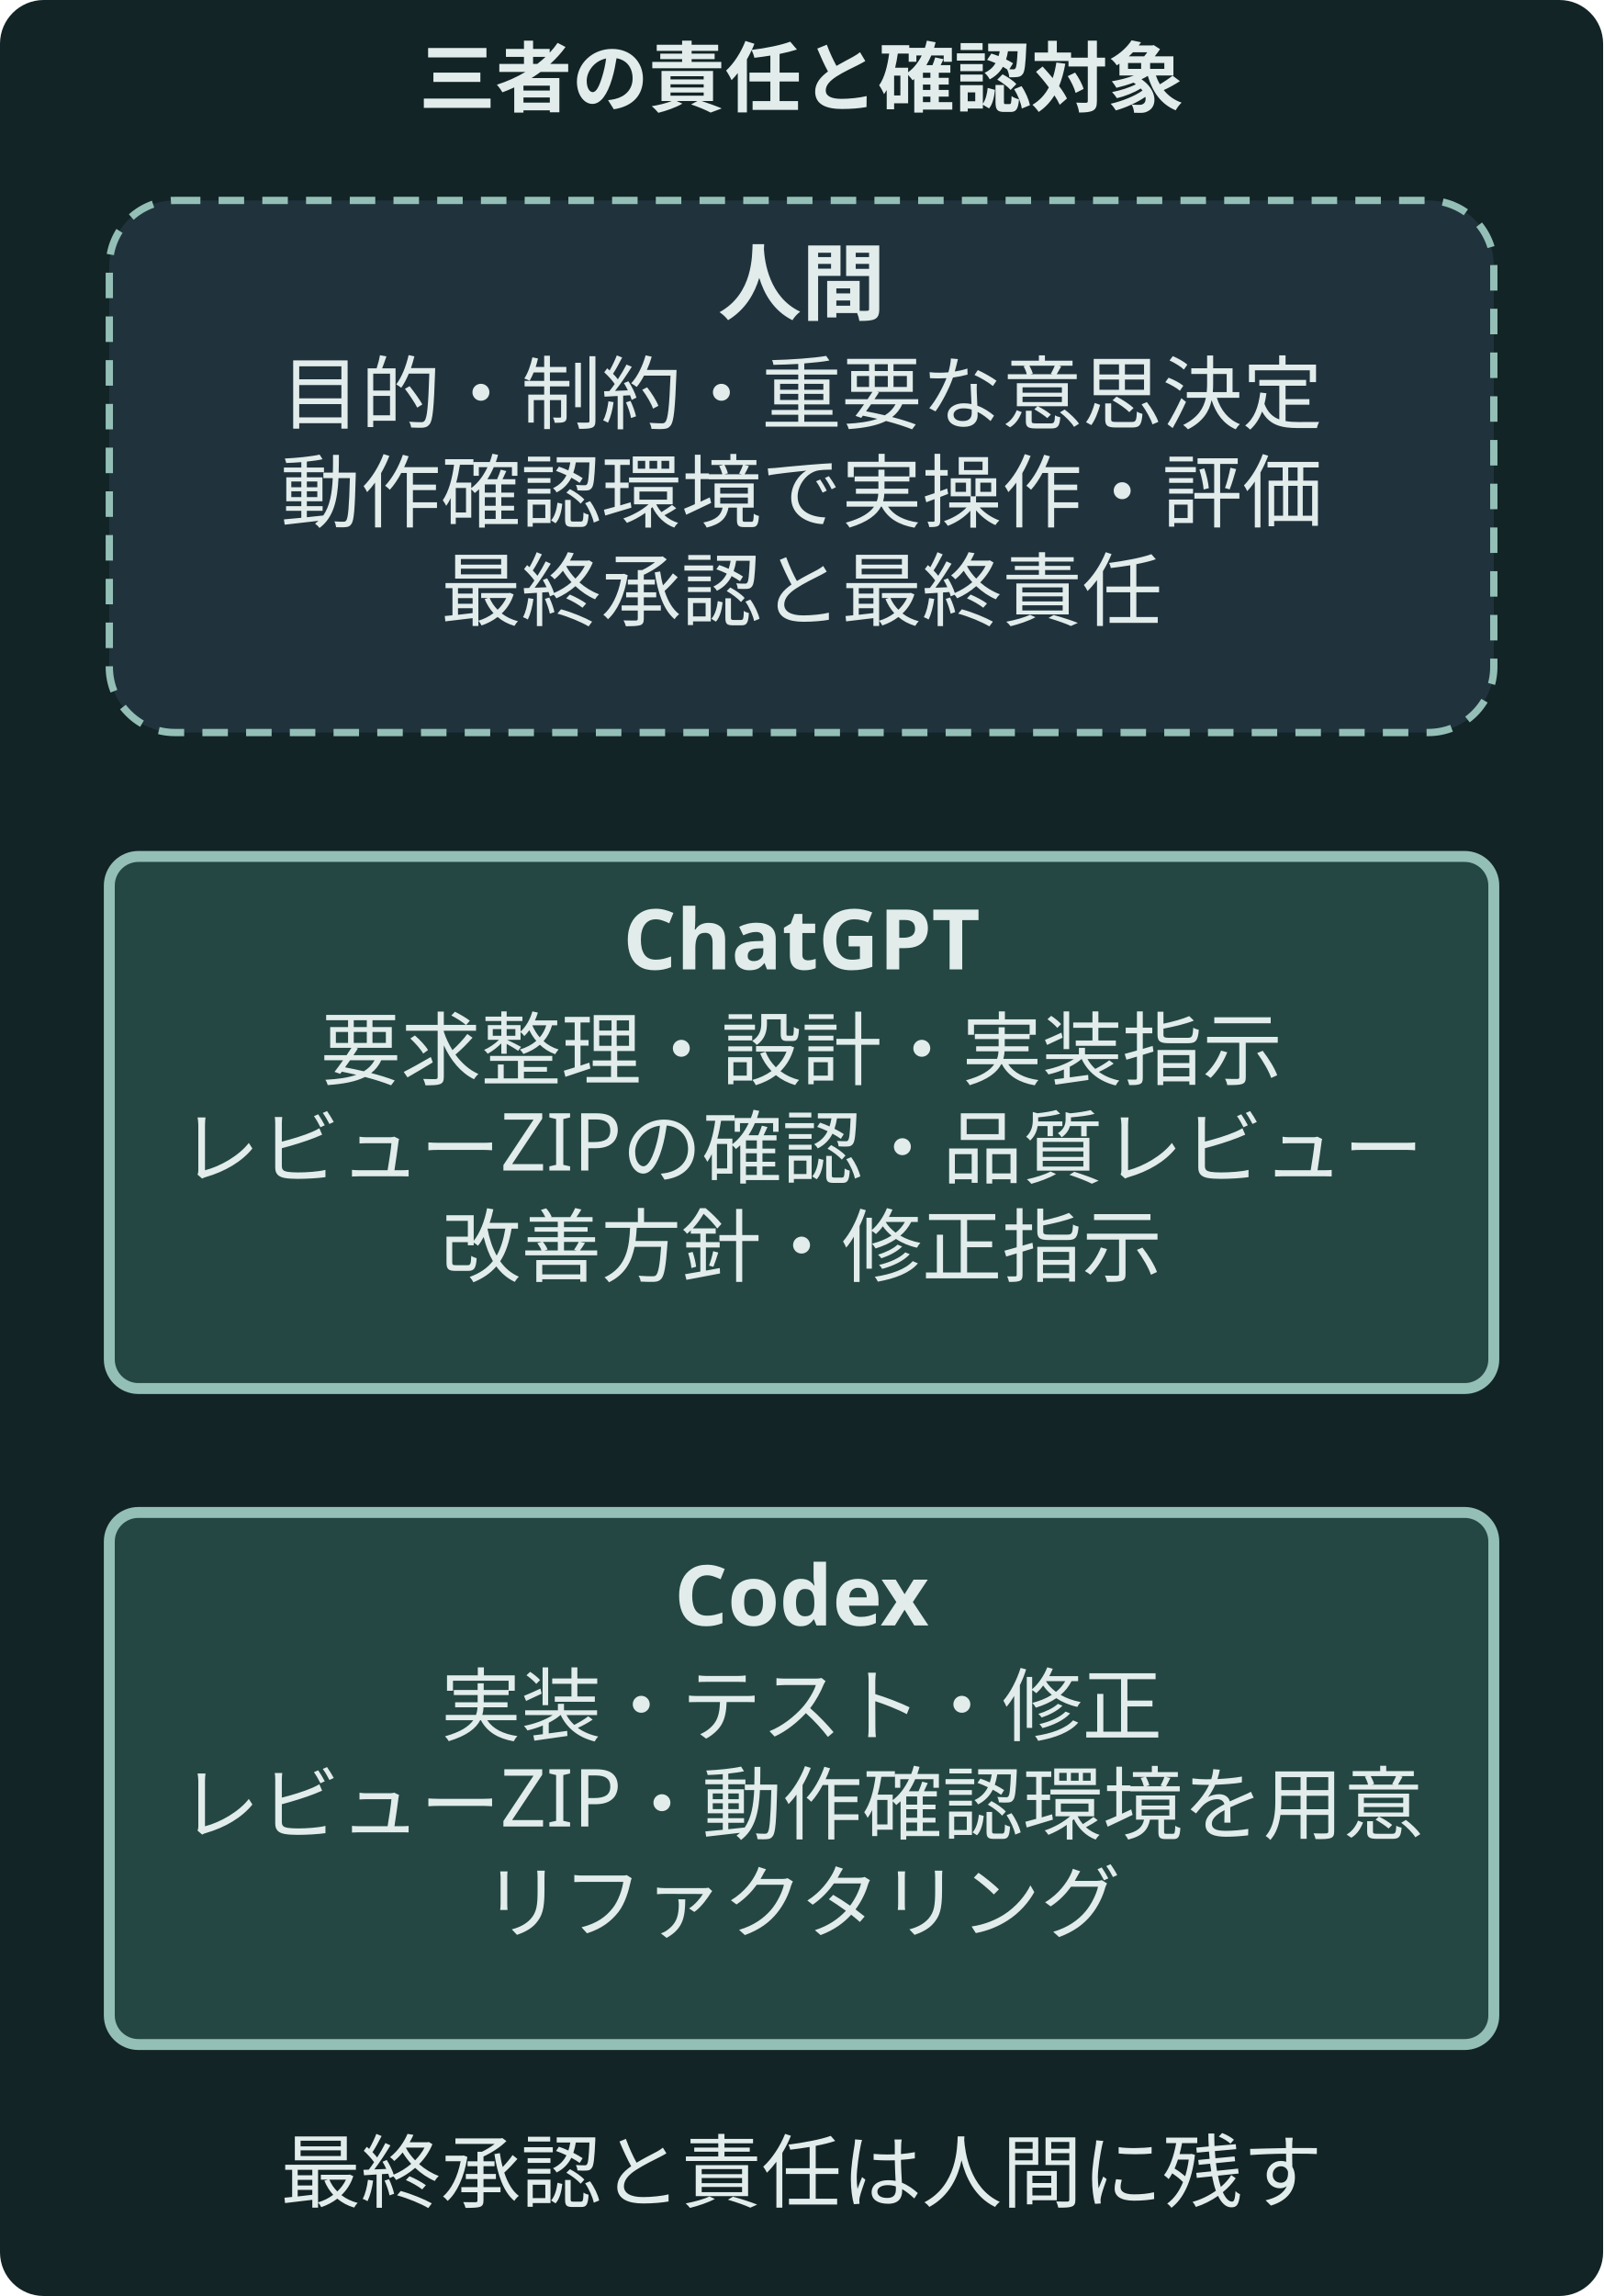
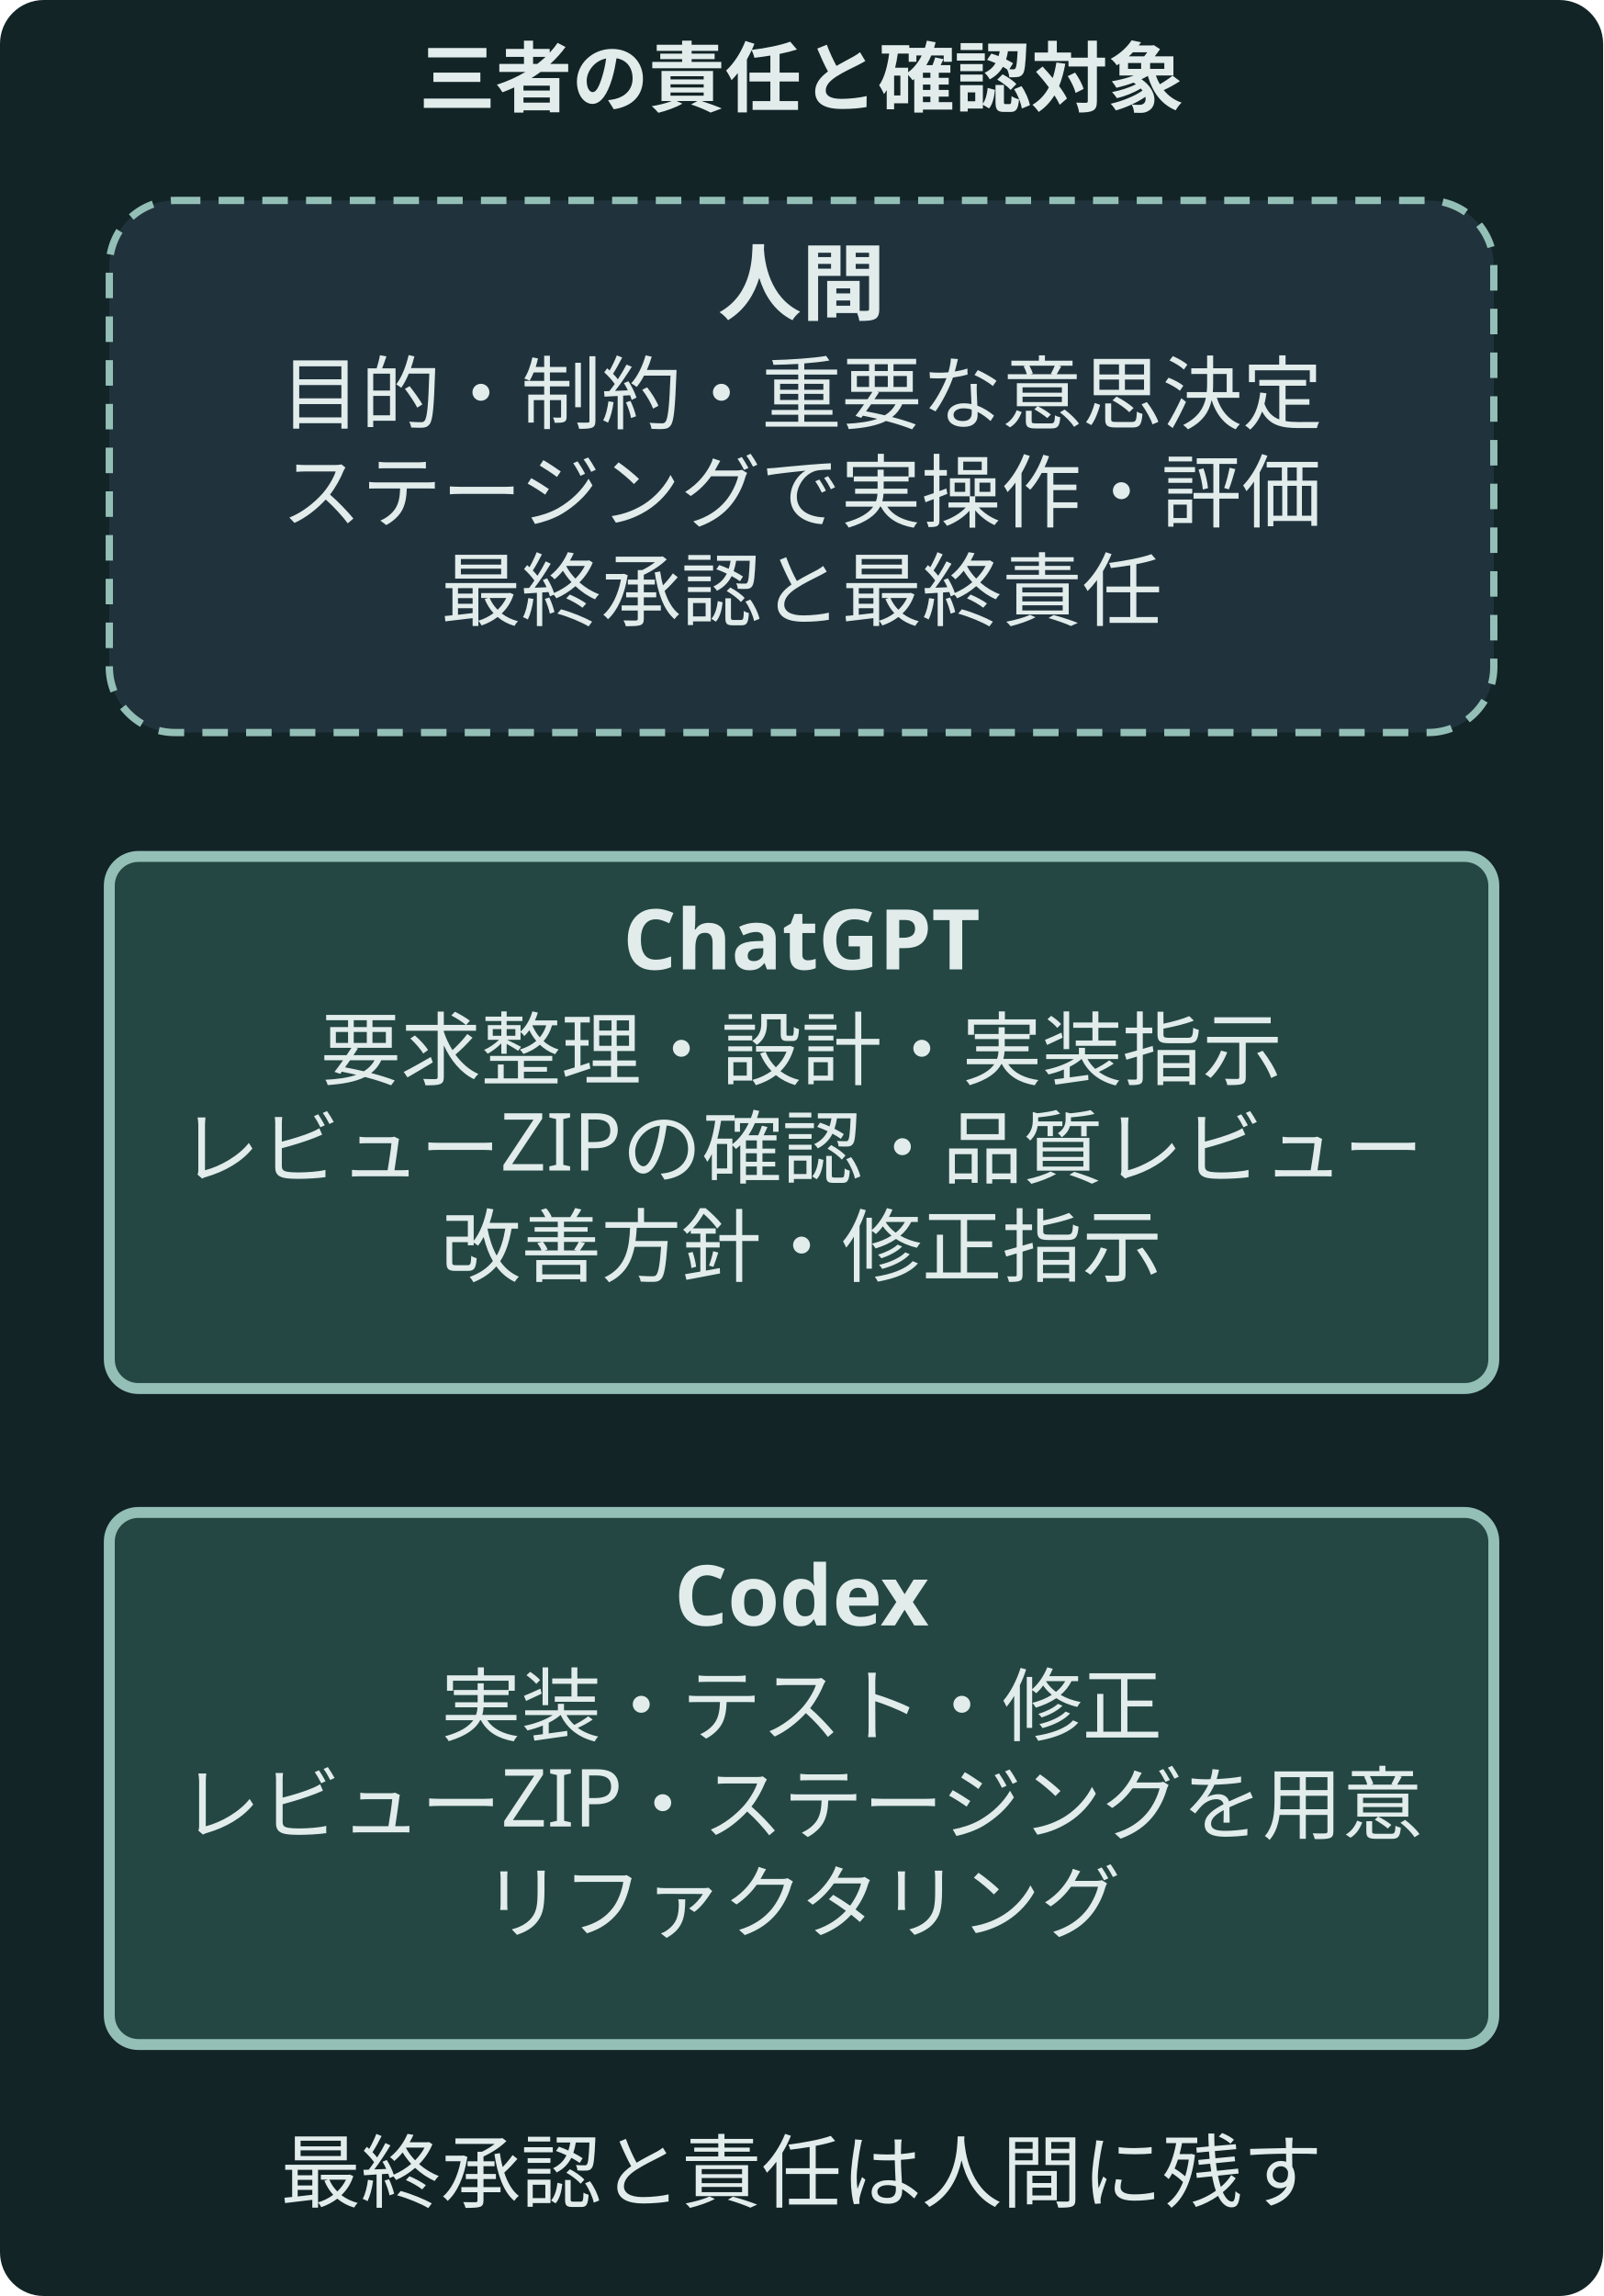
<svg xmlns="http://www.w3.org/2000/svg" viewBox="0 0 440 630" width="440" height="630" role="img" aria-labelledby="title desc">
  <defs>
    <marker id="arrow" viewBox="0 0 10 10" refX="9" refY="5" markerWidth="7" markerHeight="7" orient="auto-start-reverse">
      <path d="M0 0L10 5L0 10Z" fill="#94bfb6" />
    </marker>
  </defs>
  <rect width="440" height="630" rx="12" fill="#122426" />
  <g font-family="system-ui, sans-serif">
    <text x="220" y="29" text-anchor="middle" font-size="21" font-weight="700" fill="#e1eceb">三者の責任と確認対象</text>
    <rect x="30" y="55" width="380" height="146" rx="18" fill="#20333d" stroke="#94bfb6" stroke-width="2" stroke-dasharray="7 5" />
    <text x="220" y="86" text-anchor="middle" font-size="23" font-weight="700" fill="#e1eceb">人間</text>
    <text x="220" y="116" text-anchor="middle" font-size="22" font-weight="400" fill="#e1eceb">目的・制約・重要な意思決定</text>
-     <text x="220" y="143" text-anchor="middle" font-size="22" font-weight="400" fill="#e1eceb">動作確認環境で実操作・評価</text>
+     <text x="220" y="143" text-anchor="middle" font-size="22" font-weight="400" fill="#e1eceb">ステージングで実操作・評価</text>
    <text x="220" y="170" text-anchor="middle" font-size="22" font-weight="400" fill="#e1eceb">最終承認と最終責任</text>
    <rect x="30" y="235" width="380" height="146" rx="8" fill="#244743" stroke="#94bfb6" stroke-width="3" />
    <text x="220" y="266" text-anchor="middle" font-size="23" font-weight="700" fill="#e1eceb">ChatGPT</text>
    <text x="220" y="296" text-anchor="middle" font-size="22" font-weight="400" fill="#e1eceb">要求整理・設計・実装指示</text>
    <text x="220" y="323" text-anchor="middle" font-size="22" font-weight="400" fill="#e1eceb">レビューZIPの確認・品質レビュー</text>
    <text x="220" y="350" text-anchor="middle" font-size="22" font-weight="400" fill="#e1eceb">改善方針・修正指示</text>
    <rect x="30" y="415" width="380" height="146" rx="8" fill="#244743" stroke="#94bfb6" stroke-width="3" />
    <text x="220" y="446" text-anchor="middle" font-size="23" font-weight="700" fill="#e1eceb">Codex</text>
    <text x="220" y="476" text-anchor="middle" font-size="22" font-weight="400" fill="#e1eceb">実装・テスト・修正</text>
-     <text x="220" y="503" text-anchor="middle" font-size="22" font-weight="400" fill="#e1eceb">レビューZIP・動作確認環境を用意</text>
+     <text x="220" y="503" text-anchor="middle" font-size="22" font-weight="400" fill="#e1eceb">レビューZIP・ステージングを用意</text>
    <text x="220" y="530" text-anchor="middle" font-size="22" font-weight="400" fill="#e1eceb">リファクタリング</text>
    <text x="220" y="604" text-anchor="middle" font-size="22" font-weight="400" fill="#e1eceb">最終承認と責任は人間に残す</text>
  </g>
</svg>
